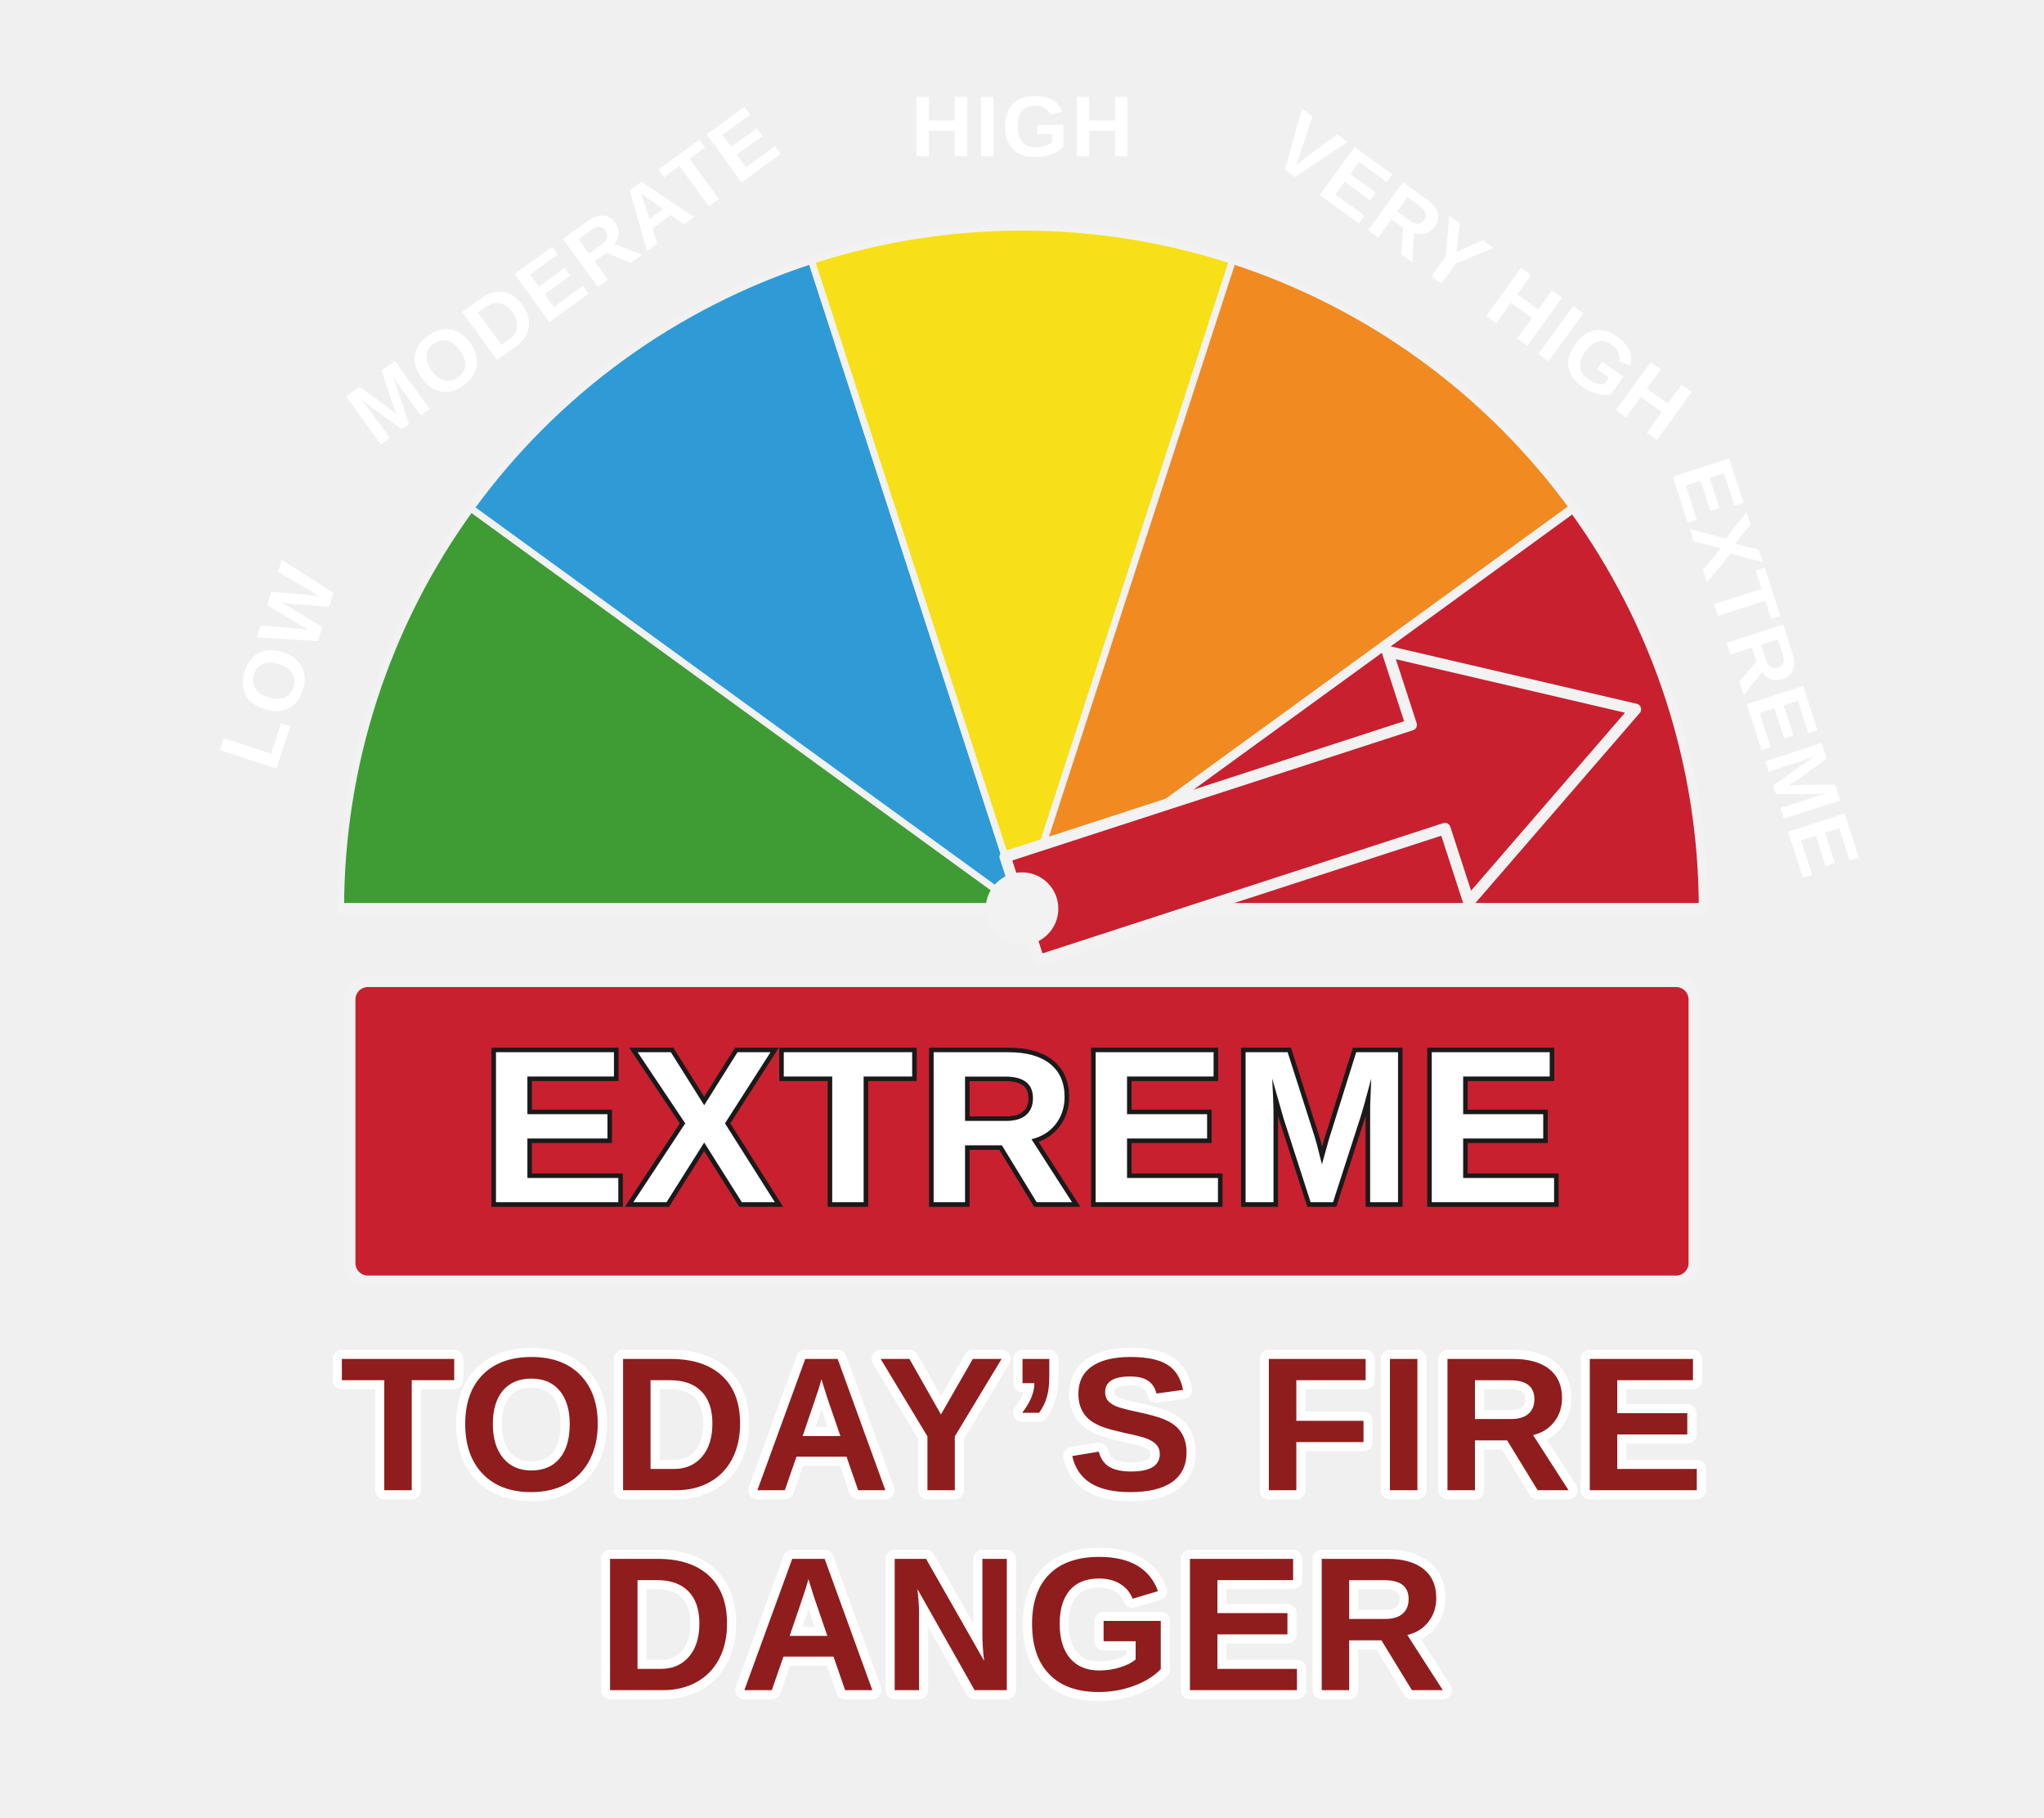
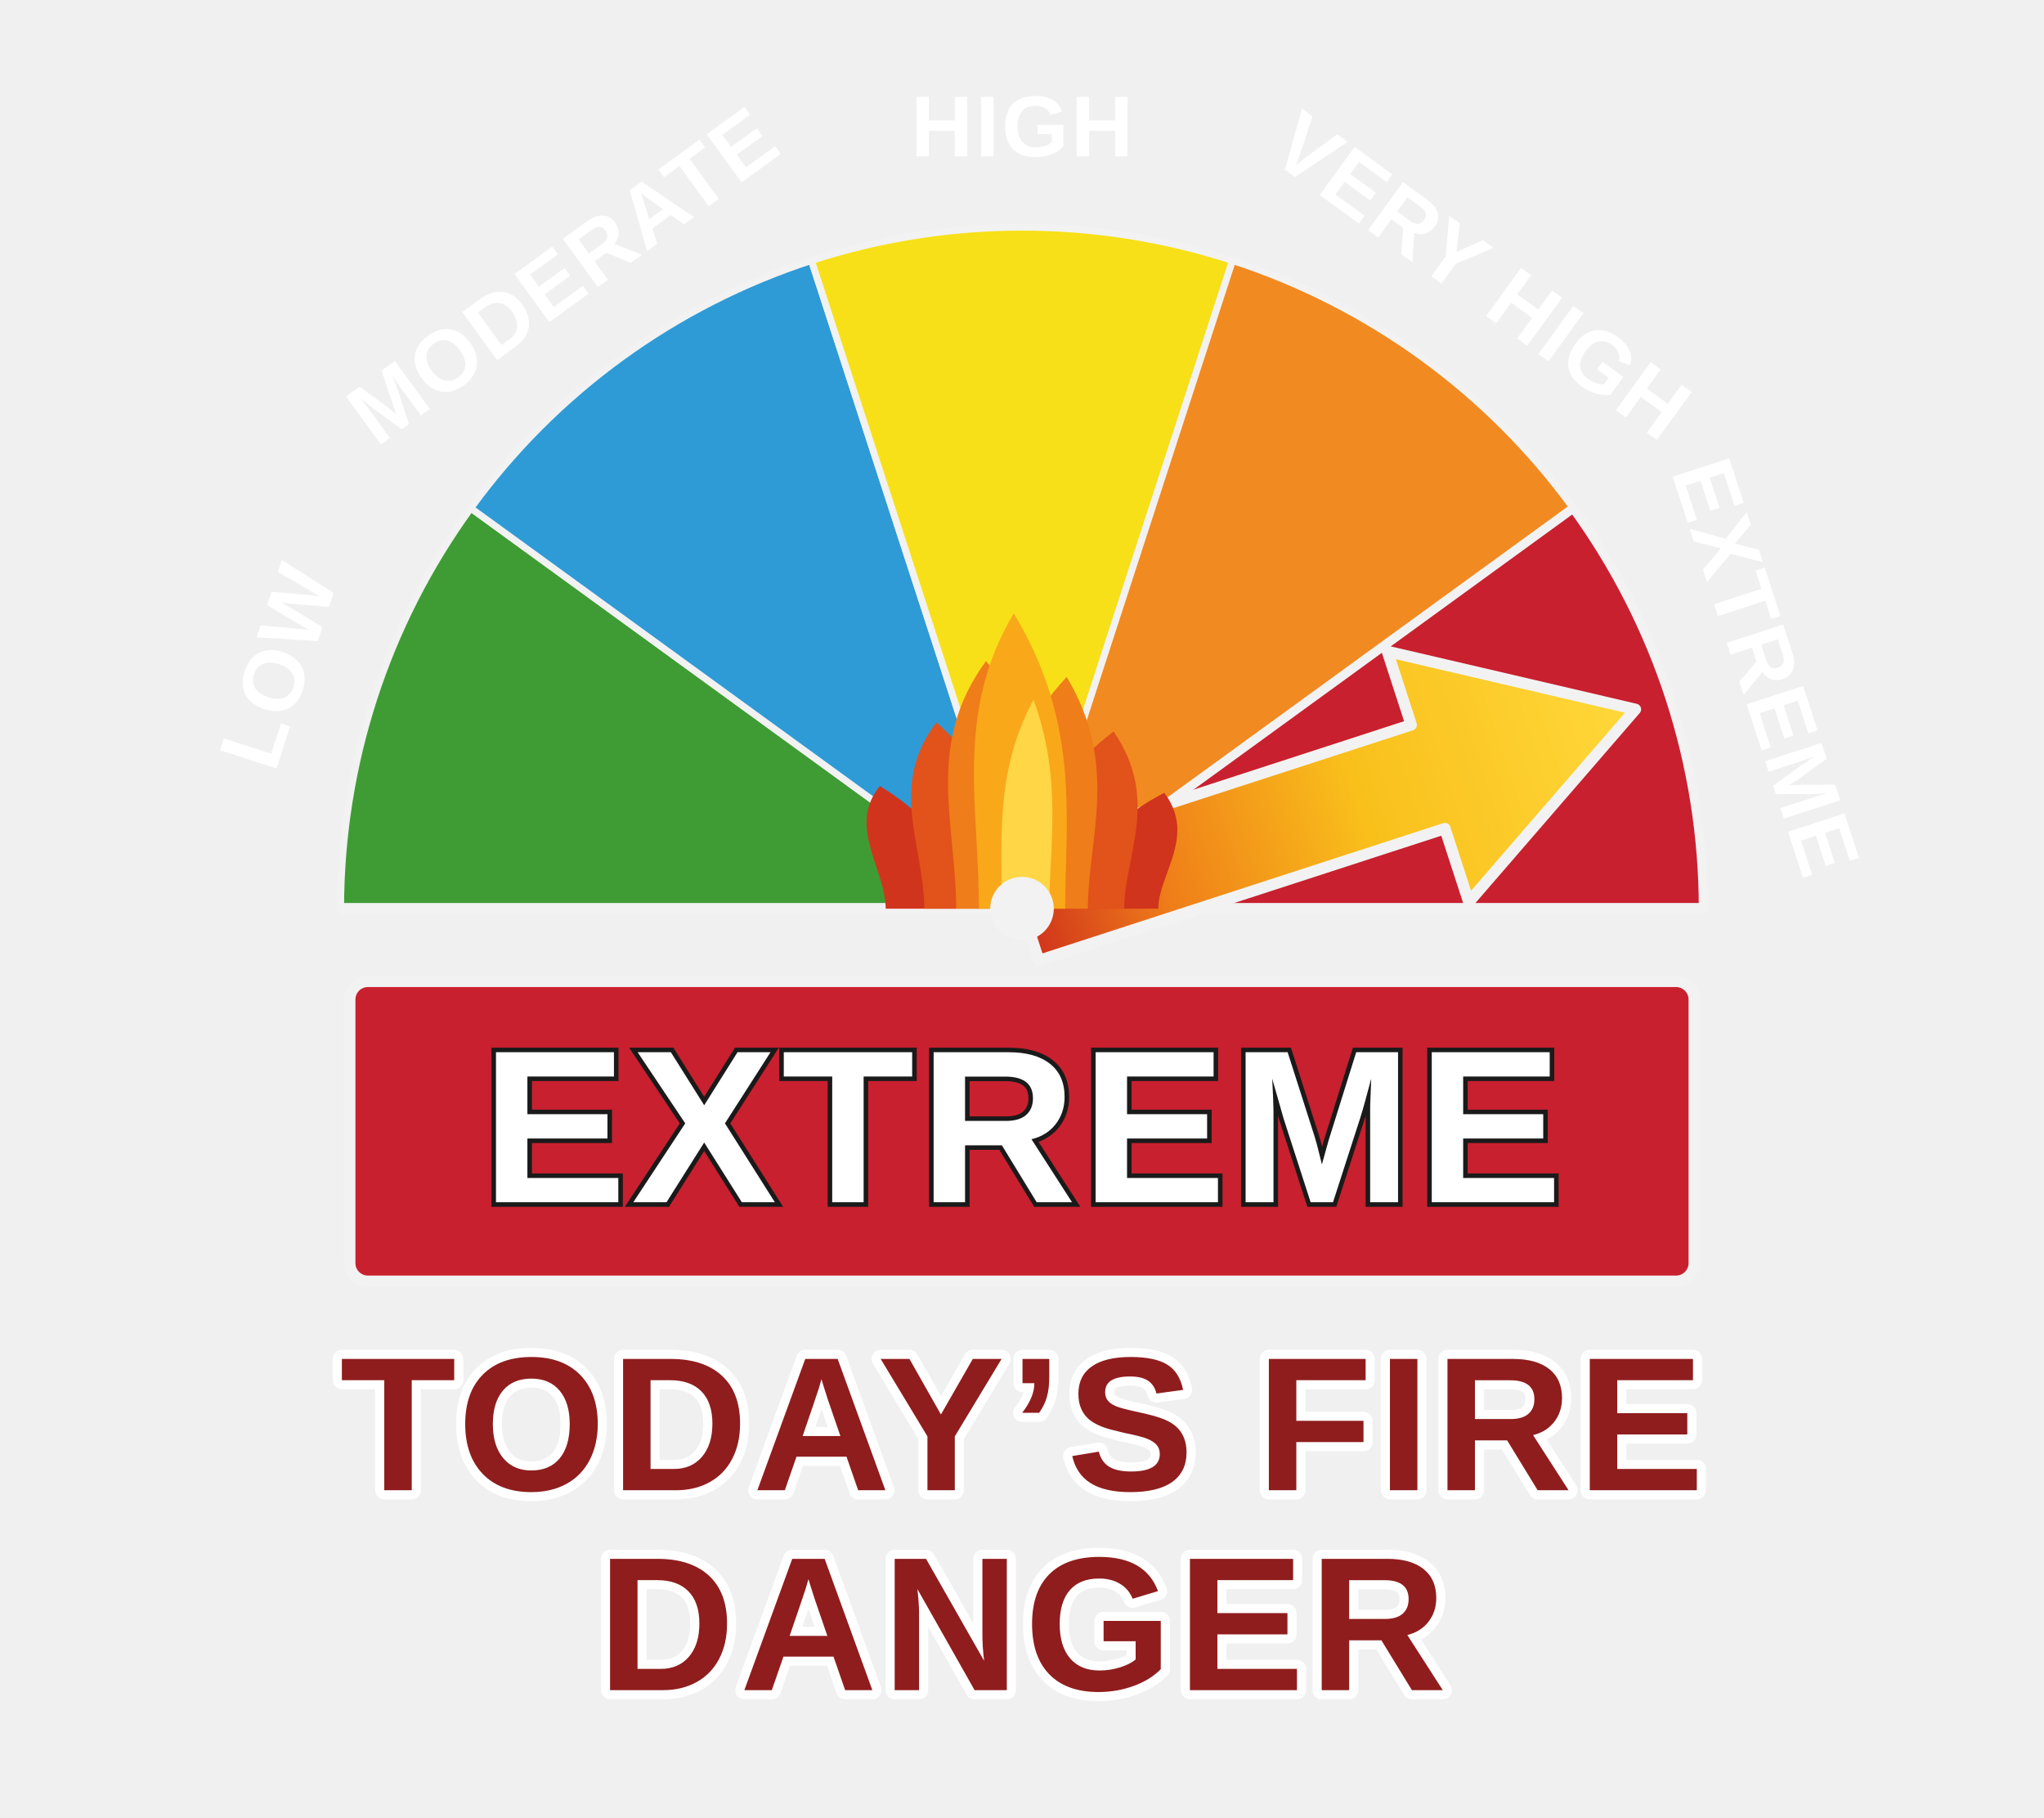
<svg xmlns="http://www.w3.org/2000/svg" viewBox="0 0 900 800" width="900" height="800" role="img" aria-labelledby="t-extreme-on-dark">
  <path d="M 450.0 400.0 L 150.0 400.0 A 300 300 0 0 1 207.3 223.7 Z" fill="#3f9c35" stroke="#f2f2f2" stroke-width="3" />
  <path d="M 450.0 400.0 L 207.3 223.7 A 300 300 0 0 1 357.3 114.7 Z" fill="#2e9bd6" stroke="#f2f2f2" stroke-width="3" />
  <path d="M 450.0 400.0 L 357.3 114.7 A 300 300 0 0 1 542.7 114.7 Z" fill="#f7e017" stroke="#f2f2f2" stroke-width="3" />
  <path d="M 450.0 400.0 L 542.7 114.7 A 300 300 0 0 1 692.7 223.7 Z" fill="#f18a21" stroke="#f2f2f2" stroke-width="3" />
  <path d="M 450.0 400.0 L 692.7 223.7 A 300 300 0 0 1 750.0 400.0 Z" fill="#c8202f" stroke="#f2f2f2" stroke-width="4" />
  <line x1="150" y1="400" x2="750" y2="400" stroke="#f2f2f2" stroke-width="5" />
  <text x="124.7" y="294.3" transform="rotate(288.0 124.7 294.3)" text-anchor="middle" dominant-baseline="middle" font-family="Oswald, 'Arial Narrow', 'Helvetica Neue', Arial, sans-serif" font-size="38" font-weight="700" fill="#ffffff" letter-spacing="1">LOW</text>
  <text x="249.0" y="123.3" transform="rotate(324.0 249.0 123.3)" text-anchor="middle" dominant-baseline="middle" font-family="Oswald, 'Arial Narrow', 'Helvetica Neue', Arial, sans-serif" font-size="38" font-weight="700" fill="#ffffff" letter-spacing="1">MODERATE</text>
  <text x="450.0" y="58.0" transform="rotate(360.0 450.0 58.0)" text-anchor="middle" dominant-baseline="middle" font-family="Oswald, 'Arial Narrow', 'Helvetica Neue', Arial, sans-serif" font-size="38" font-weight="700" fill="#ffffff" letter-spacing="1">HIGH</text>
  <text x="651.0" y="123.3" transform="rotate(396.0 651.0 123.3)" text-anchor="middle" dominant-baseline="middle" font-family="Oswald, 'Arial Narrow', 'Helvetica Neue', Arial, sans-serif" font-size="38" font-weight="700" fill="#ffffff" letter-spacing="1">VERY HIGH</text>
  <text x="775.3" y="294.3" transform="rotate(432.0 775.3 294.3)" text-anchor="middle" dominant-baseline="middle" font-family="Oswald, 'Arial Narrow', 'Helvetica Neue', Arial, sans-serif" font-size="38" font-weight="700" fill="#ffffff" letter-spacing="1">EXTREME</text>
+   <defs>
+     <linearGradient id="arrow-extreme-on-dark" gradientUnits="userSpaceOnUse" x1="450" y1="116" x2="450" y2="400">
+       <stop offset="0" stop-color="#ffd83a" />
+       <stop offset="0.45" stop-color="#f9c01b" />
+       <stop offset="0.78" stop-color="#ef7d19" />
+       <stop offset="1" stop-color="#d0341c" />
+     </linearGradient>
+   </defs>
  <g transform="rotate(72.0 450 400)">
-     <path d="M 450 116                  L 508 212                  L 474 212                  L 474 400                  L 426 400                  L 426 212                  L 392 212 Z" fill="#c8202f" stroke="#f2f2f2" stroke-width="5" stroke-linejoin="round" />
+     <path d="M 450 116                  L 508 212                  L 474 212                  L 474 400                  L 426 400                  L 426 212                  L 392 212 Z" fill="url(#arrow-extreme-on-dark)" stroke="#f2f2f2" stroke-width="5" stroke-linejoin="round" />
  </g>
-   <circle cx="450" cy="400" r="16" fill="#f2f2f2" />
+   <path d="M 390 400 C 389.76 382 373 364 387.36 346 C 420 366 421 384 421 400 Z" fill="#d0341c" />
+   <path d="M 479 400 C 479.04 383 480 366 512.64 349 C 527 368 510 385 510 400 Z" fill="#d0341c" />
+   <path d="M 407 400 C 406.8 372 391 346 412.32 318 C 447 349 444 375 444 400 Z" fill="#e2521b" />
+   <path d="M 457 400 C 457.2 373 455 349 490.32 322 C 511 352 495 377 495 400 Z" fill="#e2521b" />
+   <path d="M 421 400 C 421.08 363 407 328 434.16 291 C 468 332 462 367 462 400 Z" fill="#ef7d19" />
+   <path d="M 441 400 C 441.36 365 437 333 469.68 298 C 493 337 479 369 479 400 Z" fill="#ef7d19" />
+   <path d="M 431 400 C 431.28 356 420 314 446.4 270 C 476 319 469 361 469 400 Z" fill="#f9a81a" />
+   <path d="M 441 400 C 441.3 369 438 340 455.04 308 C 468 343 462 373 462 400 Z" fill="#ffd645" />
+   <circle cx="450" cy="400" r="14" fill="#f2f2f2" />
  <rect x="154" y="432" width="592" height="132" rx="8" fill="#c8202f" stroke="#f2f2f2" stroke-width="5" />
  <text x="450" y="502" text-anchor="middle" dominant-baseline="middle" font-family="Oswald, 'Arial Narrow', 'Helvetica Neue', Arial, sans-serif" font-size="96" font-weight="700" fill="#ffffff" stroke="#1a1a1a" stroke-width="4" paint-order="stroke" letter-spacing="2">EXTREME</text>
  <text x="450" y="656" text-anchor="middle" font-family="Oswald, 'Arial Narrow', 'Helvetica Neue', Arial, sans-serif" font-size="84" font-weight="700" fill="#8f1d1d" stroke="#ffffff" stroke-width="8" stroke-linejoin="round" paint-order="stroke" letter-spacing="2">TODAY’S FIRE</text>
  <text x="450" y="744" text-anchor="middle" font-family="Oswald, 'Arial Narrow', 'Helvetica Neue', Arial, sans-serif" font-size="84" font-weight="700" fill="#8f1d1d" stroke="#ffffff" stroke-width="8" stroke-linejoin="round" paint-order="stroke" letter-spacing="2">DANGER</text>
</svg>
